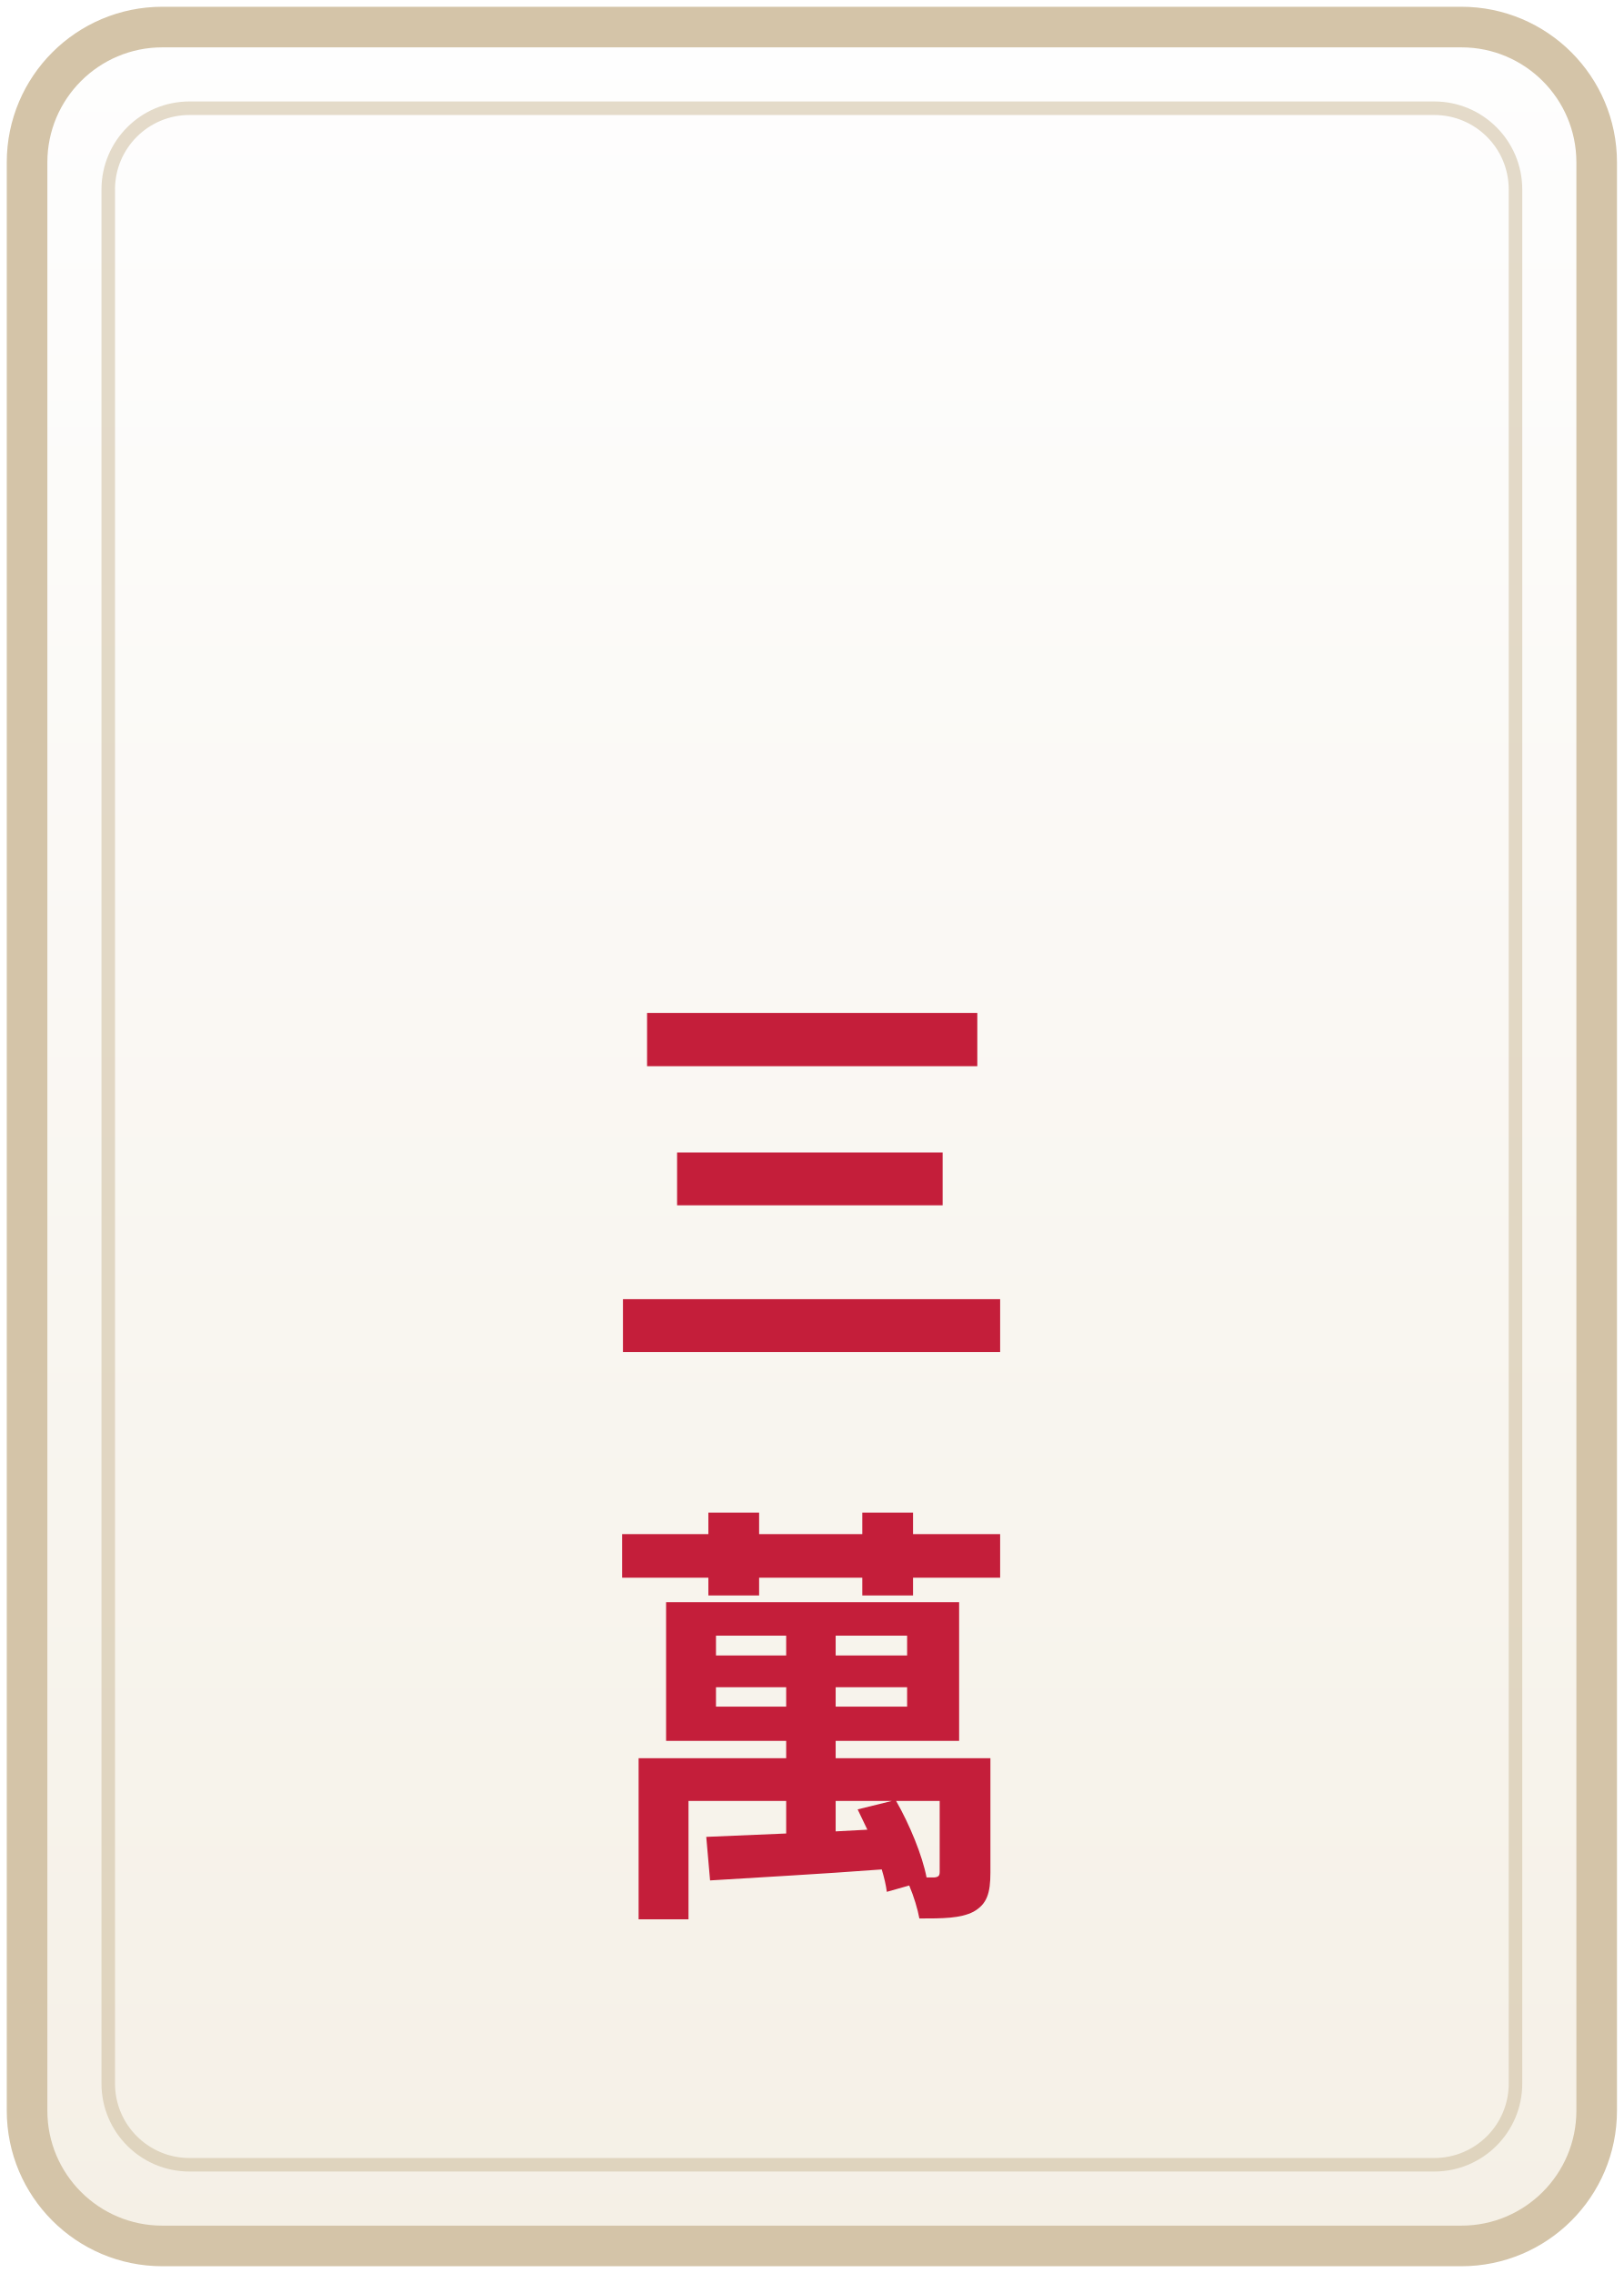
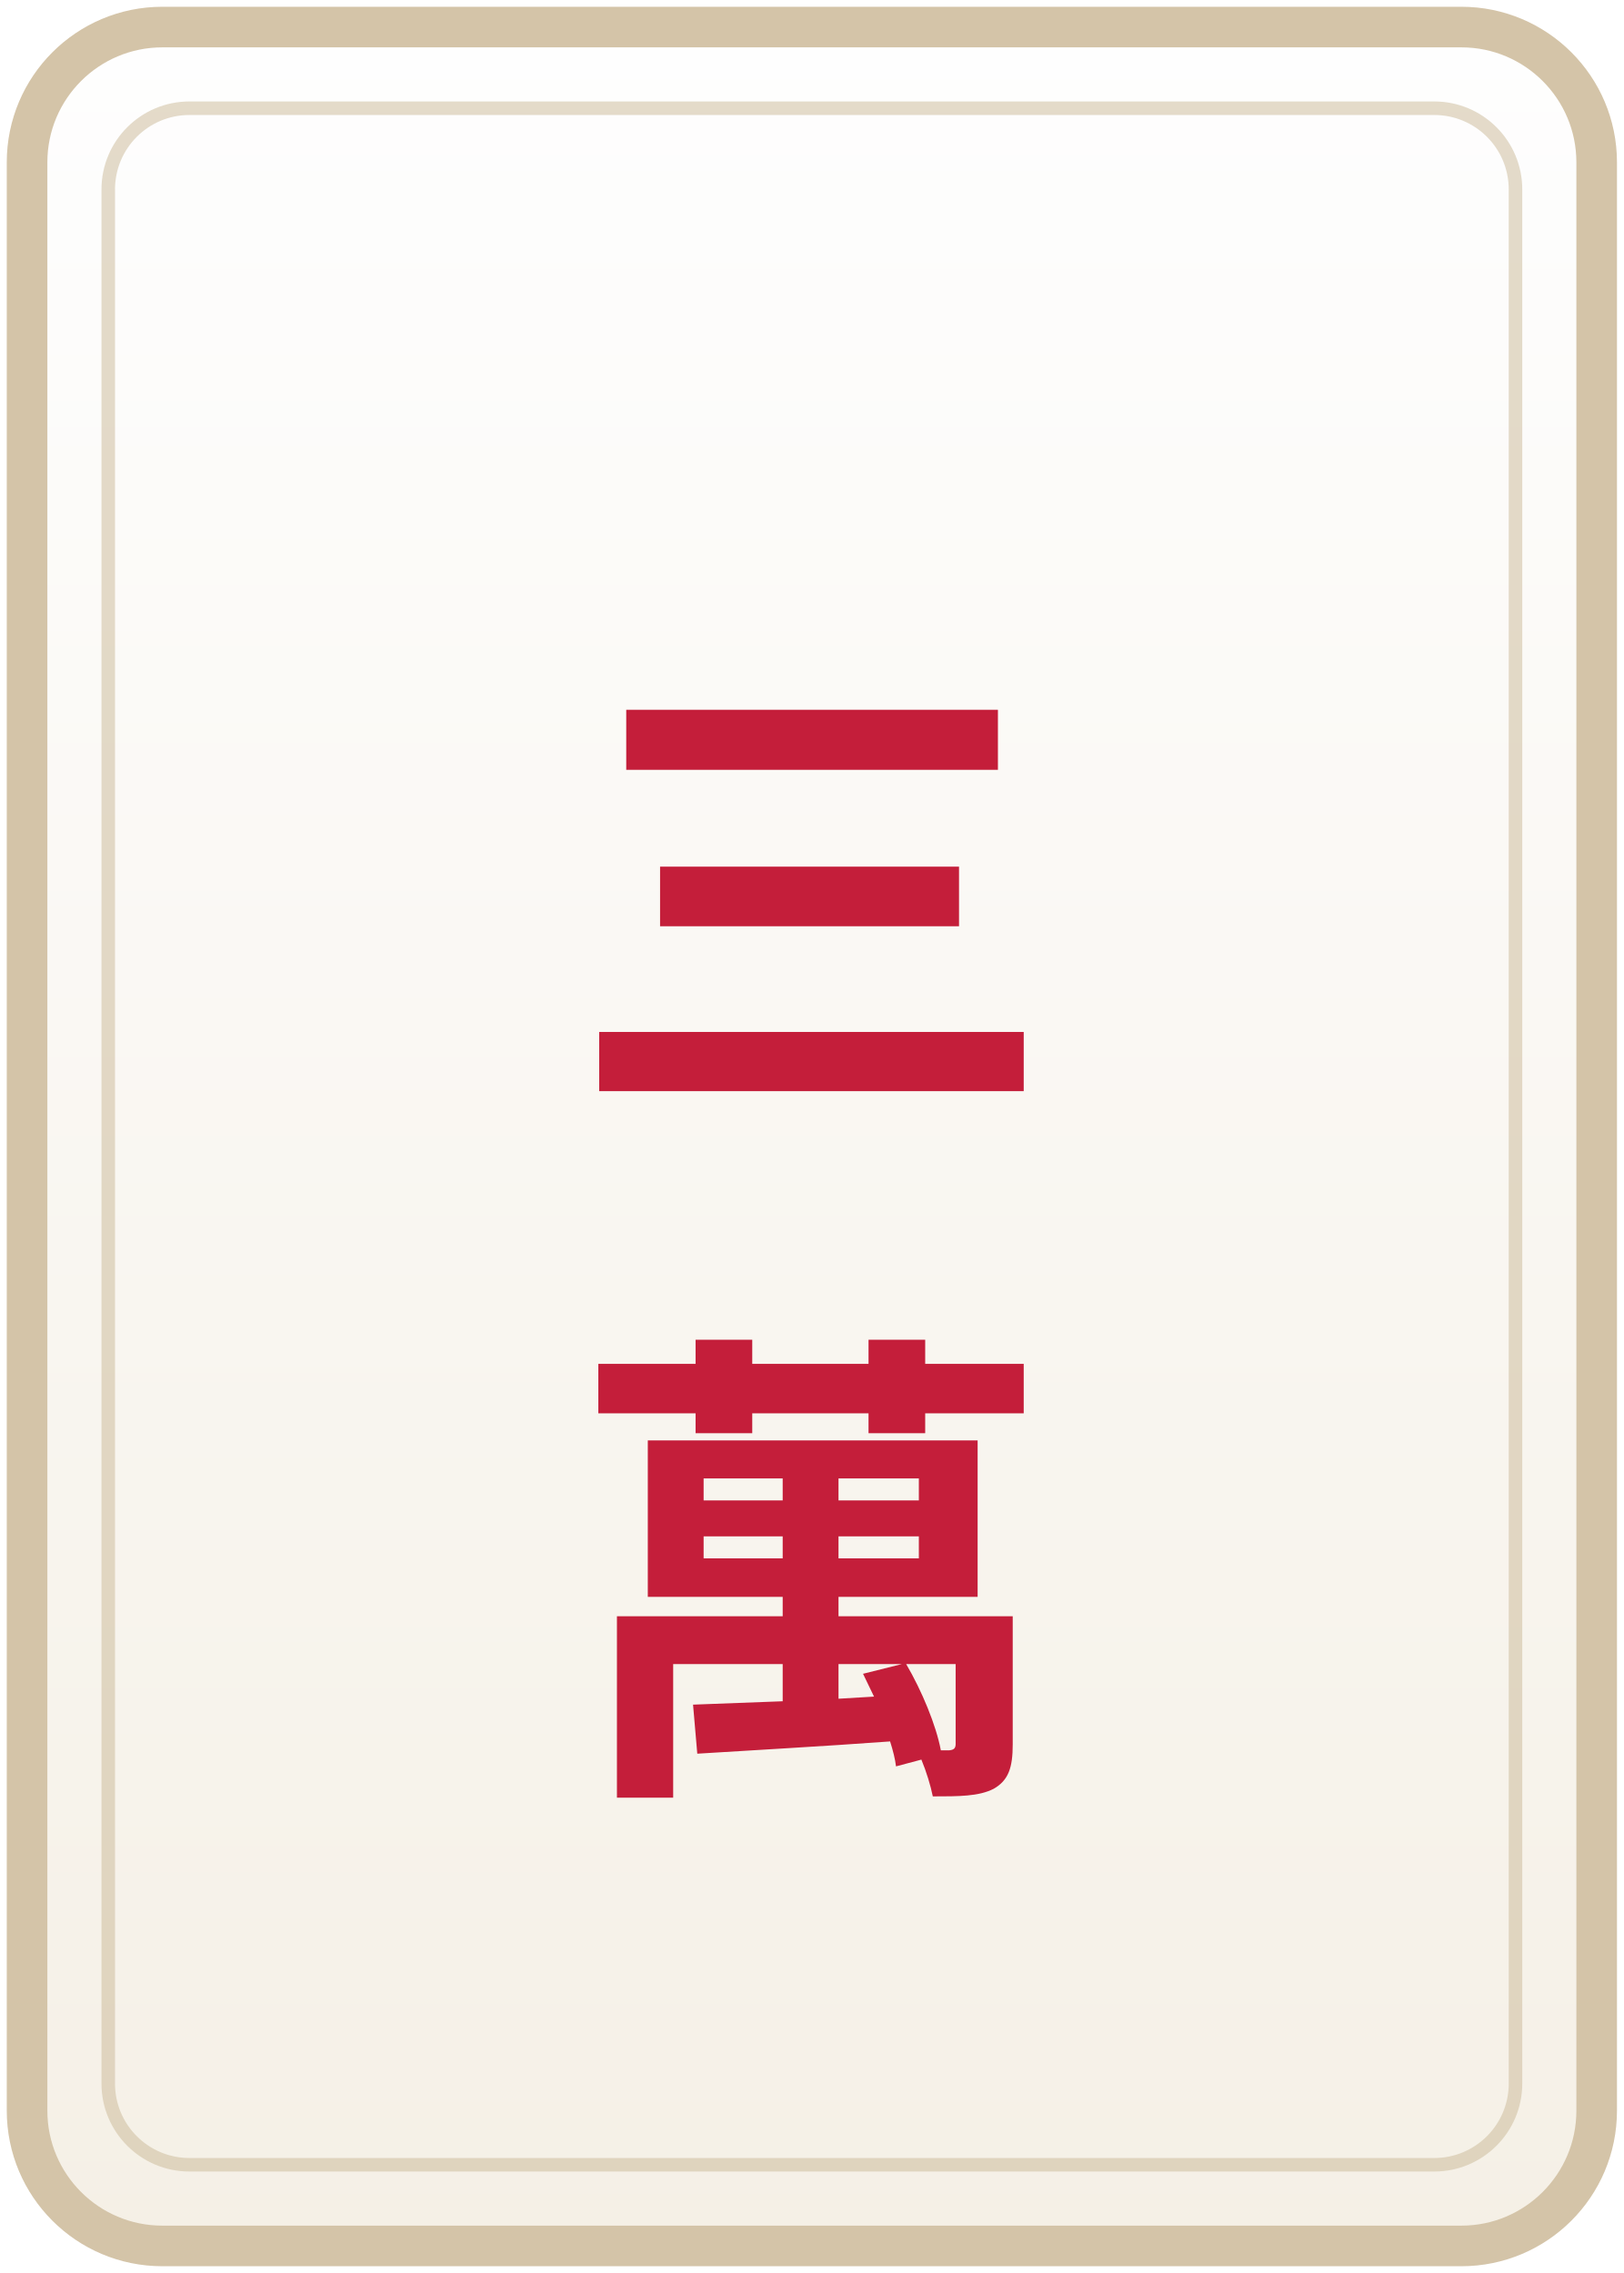
<svg xmlns="http://www.w3.org/2000/svg" width="60" height="84" viewBox="0 0 60 84">
  <defs>
    <linearGradient id="tileBg" x1="0%" y1="0%" x2="0%" y2="100%">
      <stop offset="0%" style="stop-color:#fefefe;stop-opacity:1" />
      <stop offset="100%" style="stop-color:#f5f0e6;stop-opacity:1" />
    </linearGradient>
  </defs>
  <rect x="1" y="1" width="58" height="82" rx="5" fill="url(#tileBg)" stroke="#d4c4a8" stroke-width="1.5" />
  <rect x="4" y="4" width="52" height="76" rx="3" fill="none" stroke="#c9b896" stroke-width="0.5" opacity="0.5" />
  <g transform="translate(30, 42)">
-     <text x="0" y="5" font-size="16" font-weight="bold" fill="#c41e3a" text-anchor="middle" writing-mode="tb" font-family="Arial, sans-serif">三</text>
-     <text x="0" y="25" font-size="16" font-weight="bold" fill="#c41e3a" text-anchor="middle" writing-mode="tb" font-family="Arial, sans-serif">萬</text>
+     <text x="0" y="-5" font-size="18" font-weight="bold" fill="#c41e3a" text-anchor="middle" writing-mode="tb" font-family="Microsoft JhengHei, Arial, sans-serif">三</text>
+     <text x="0" y="20" font-size="18" font-weight="bold" fill="#c41e3a" text-anchor="middle" writing-mode="tb" font-family="Microsoft JhengHei, Arial, sans-serif">萬</text>
  </g>
</svg>
